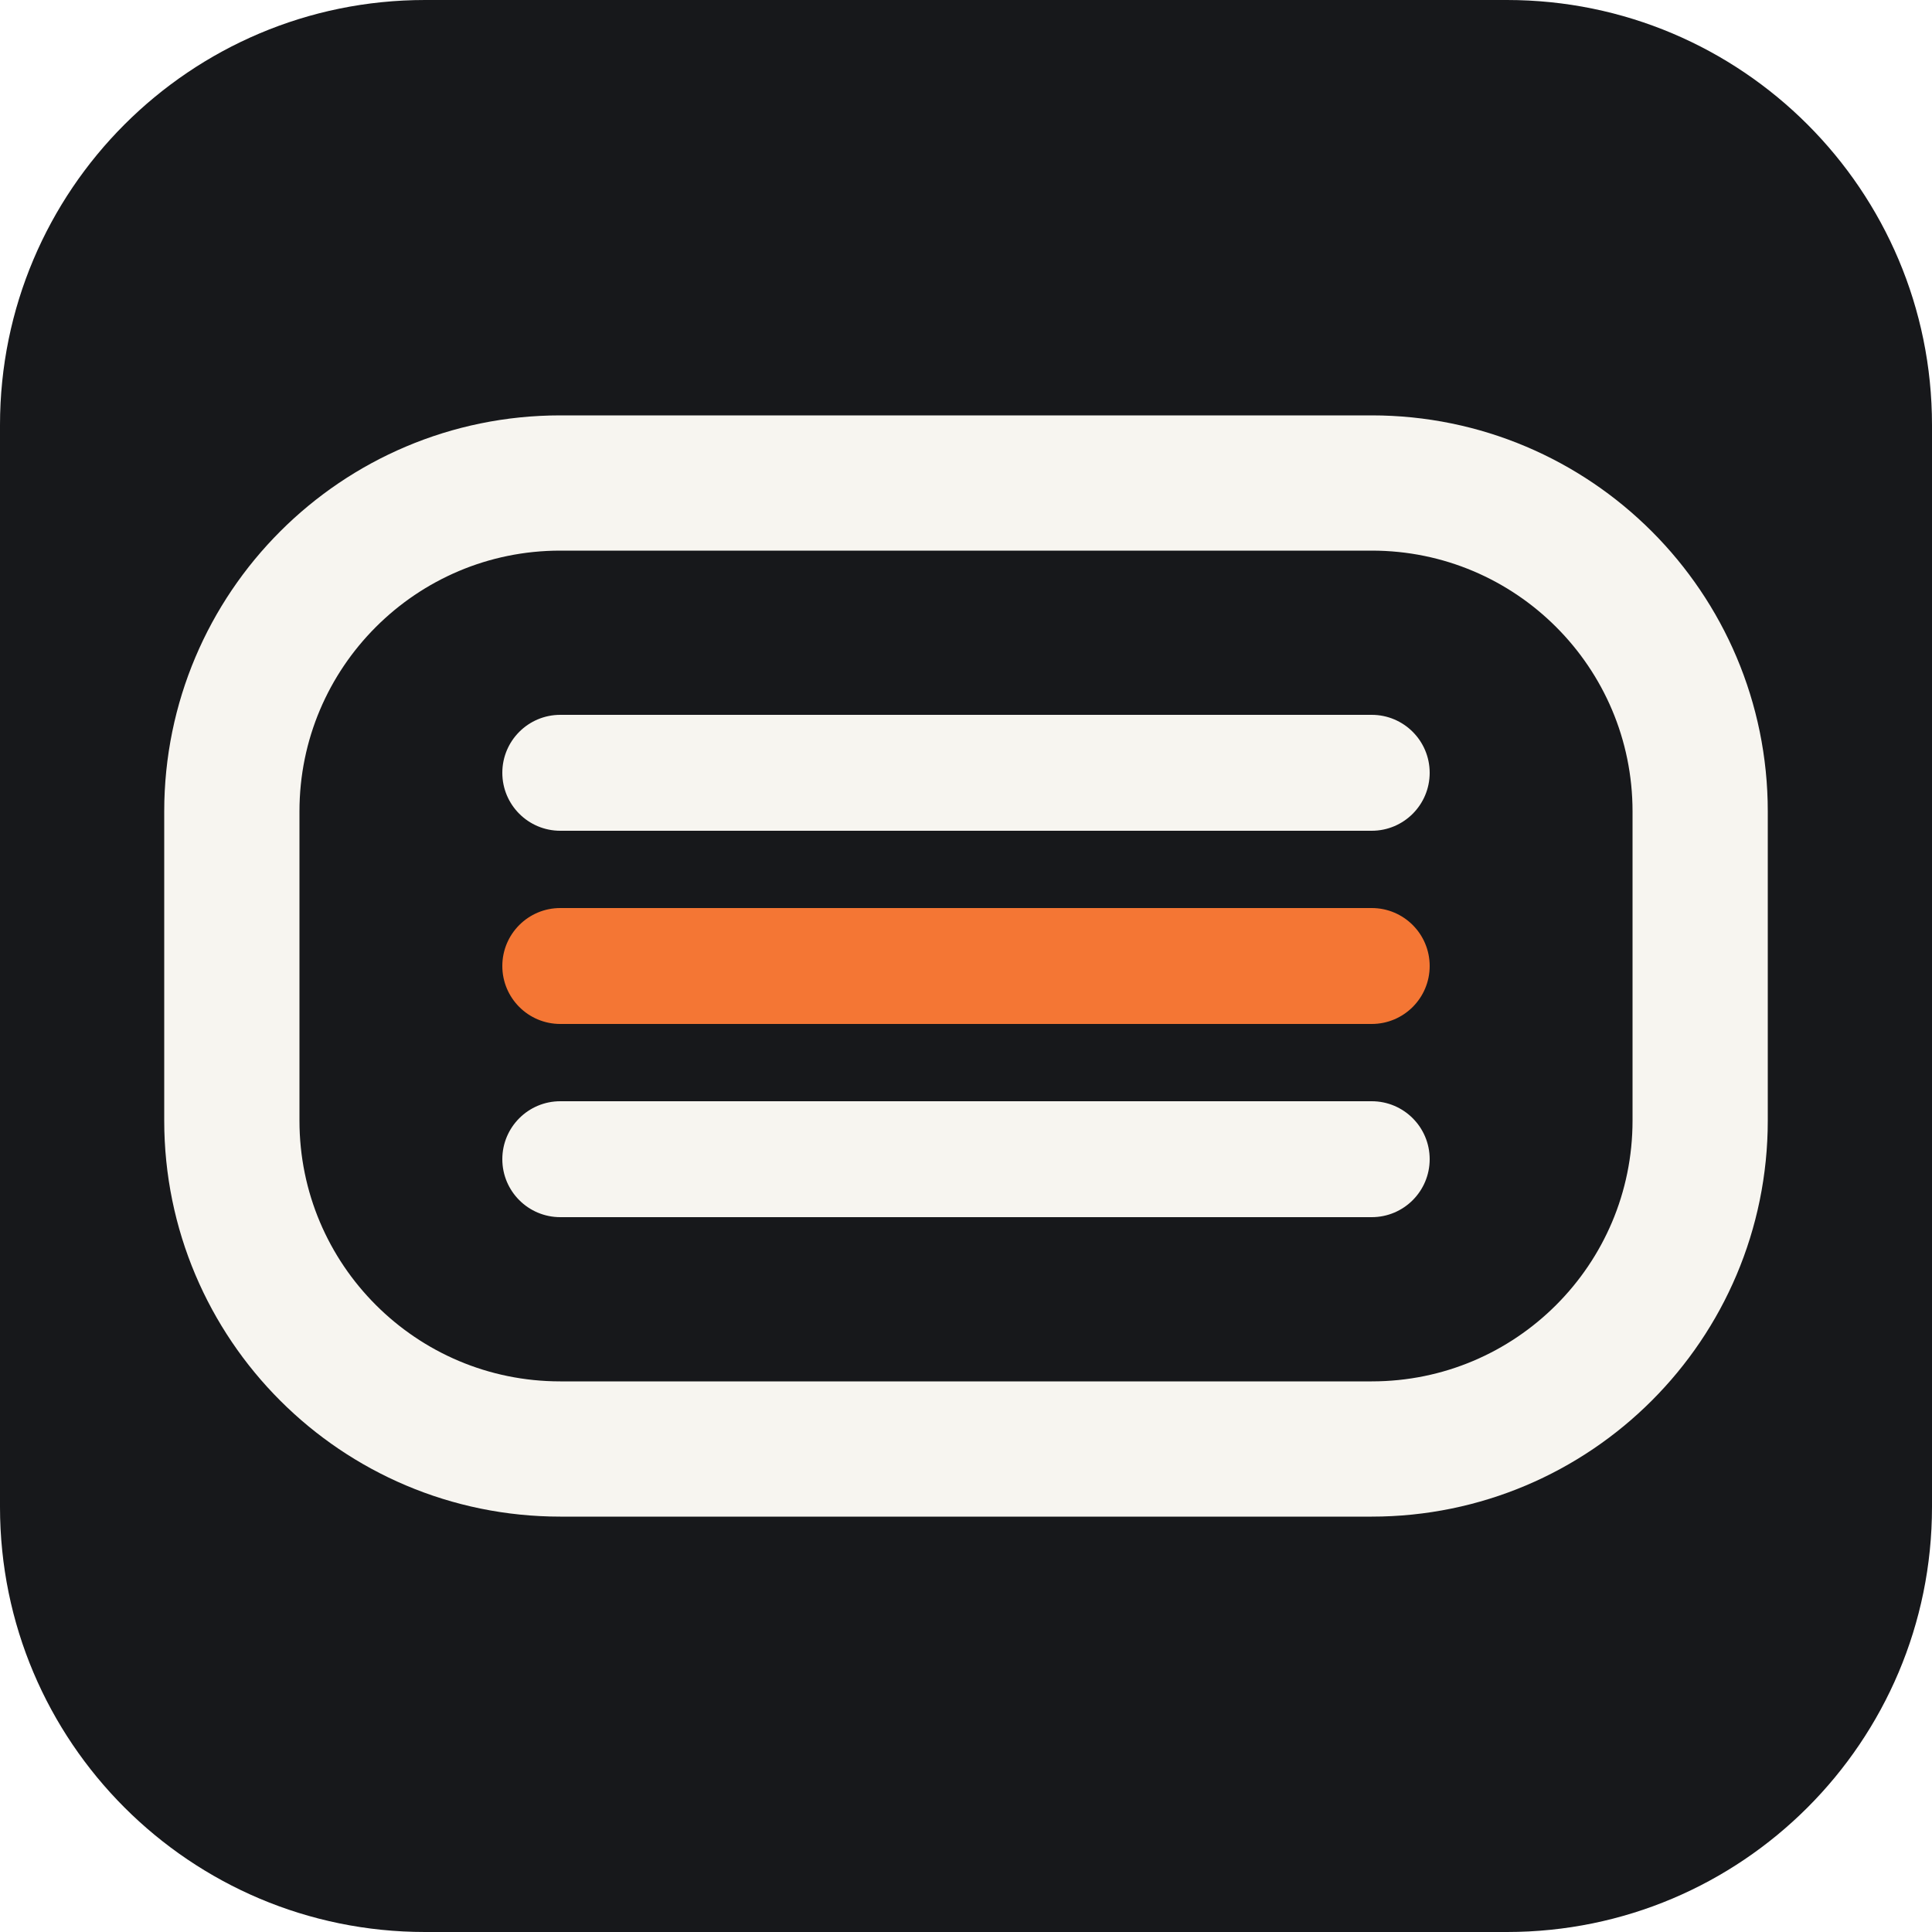
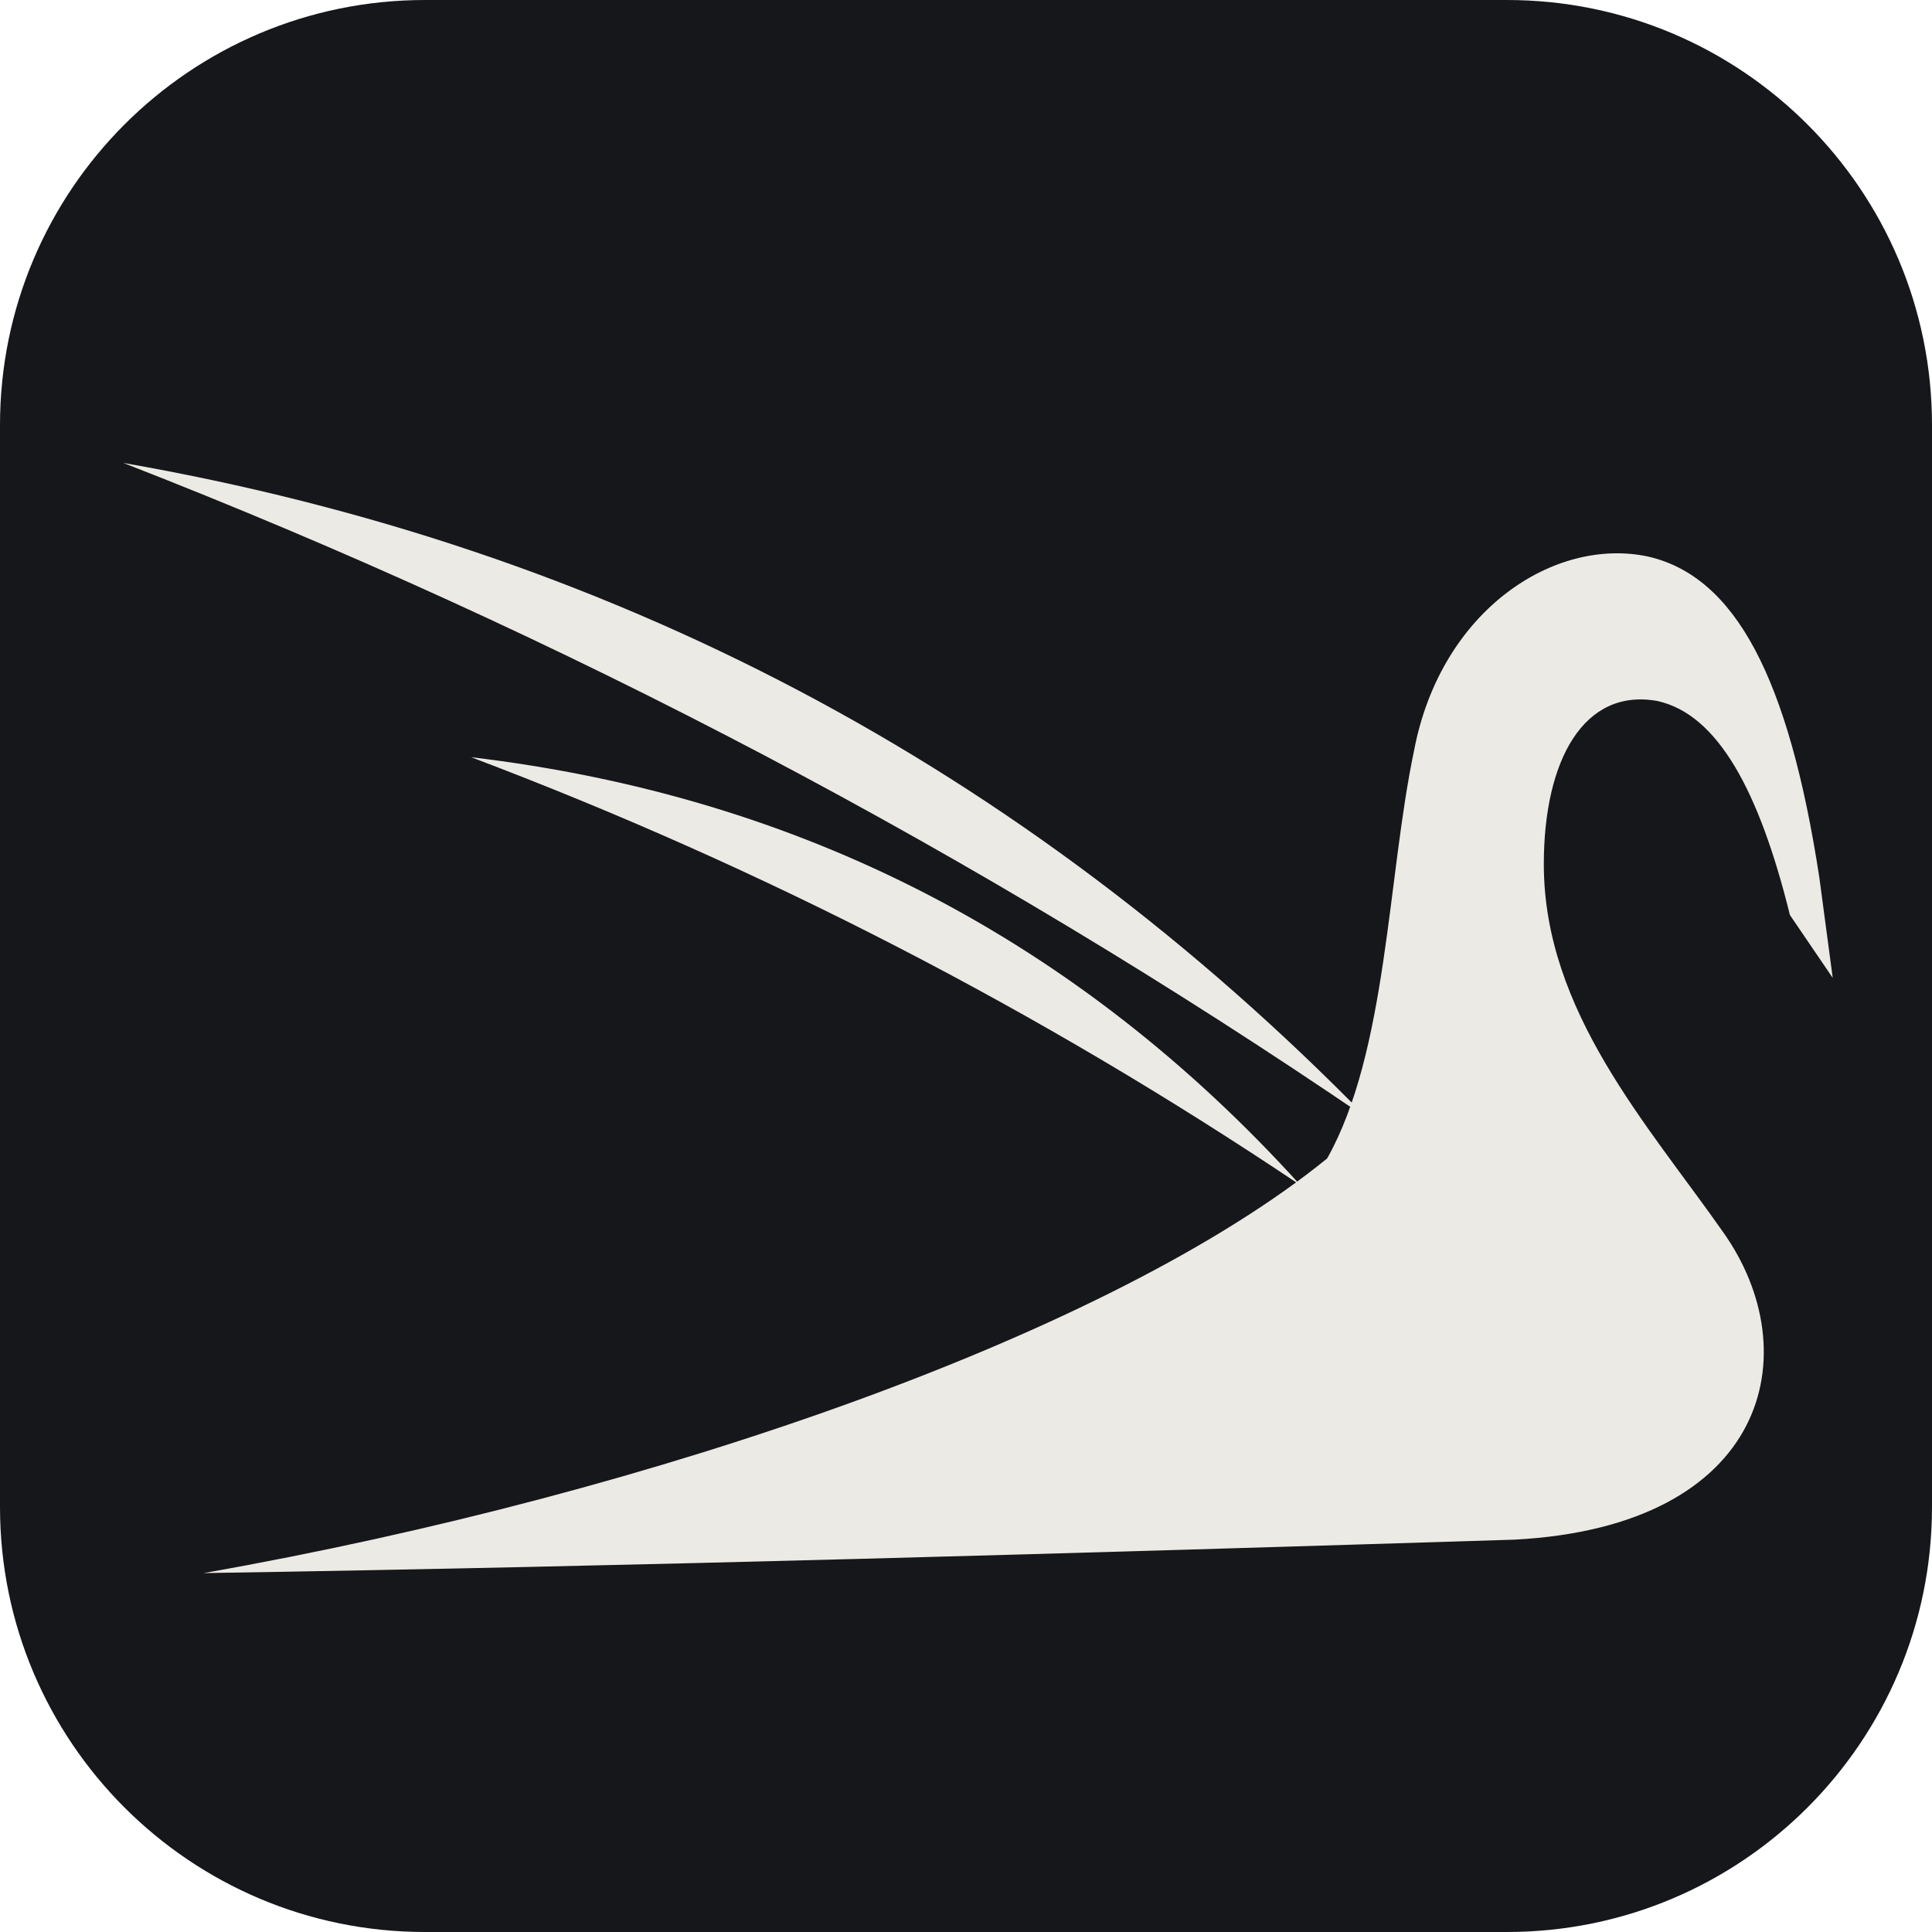
<svg xmlns="http://www.w3.org/2000/svg" viewBox="0 0 100 100">
-   <rect width="100" height="100" rx="22" fill="#17181b" />
-   <g transform="translate(50 50) scale(1) translate(-50 -50)">
-     <rect x="12" y="25" width="76" height="50" rx="17" fill="none" stroke="#f7f5f0" stroke-width="7" />
-     <rect x="26" y="37" width="48" height="6" rx="3" fill="#f7f5f0" />
-     <rect x="26" y="47" width="48" height="6" rx="3" fill="#f47634" />
-     <rect x="26" y="57" width="48" height="6" rx="3" fill="#f7f5f0" />
+   <defs>
+     <linearGradient id="chrome" x1="0" y1="0" x2="0.4" y2="1">
+       <stop offset="0" stop-color="#fbfaf7" />
+       <stop offset="0.55" stop-color="#d9d6cf" />
+       <stop offset="1" stop-color="#a9a59c" />
+     </linearGradient>
+   </defs>
+   <rect width="100" height="100" rx="22" fill="#16171b" />
+   <g transform="translate(50 52) scale(0.6923077) translate(-71 -48.5)">
+     <path d="M8 8 Q62.4 17.5 101 57 Q57.3 27.2 8 8 Z" fill="#eceae4" />
+     <path d="M34 30 Q71 34.4 96 62 Q66.8 42.4 34 30 Z" fill="#eceae4" />
+     <path d="M14 91 C 48 85, 82 73, 98 60 C 102.5 52, 102.5 39, 104.5 29.5 C 106.5 19, 115 13.5, 122 15 C 128.5 16.5, 132.5 24, 134.8 39 L 135.8 46.5 L 132.6 41.8 C 130.3 32.5, 127.2 26.8, 122.7 25.8 C 117.2 24.8, 114.2 30.2, 114.2 38 C 114.2 49, 122 57.5, 127.6 65.5 C 134 74.5, 131 87.5, 112 88.5 C 80 89.5, 46 90.5, 14 91 Z" fill="#eceae4" fill-rule="evenodd" />
  </g>
</svg>
